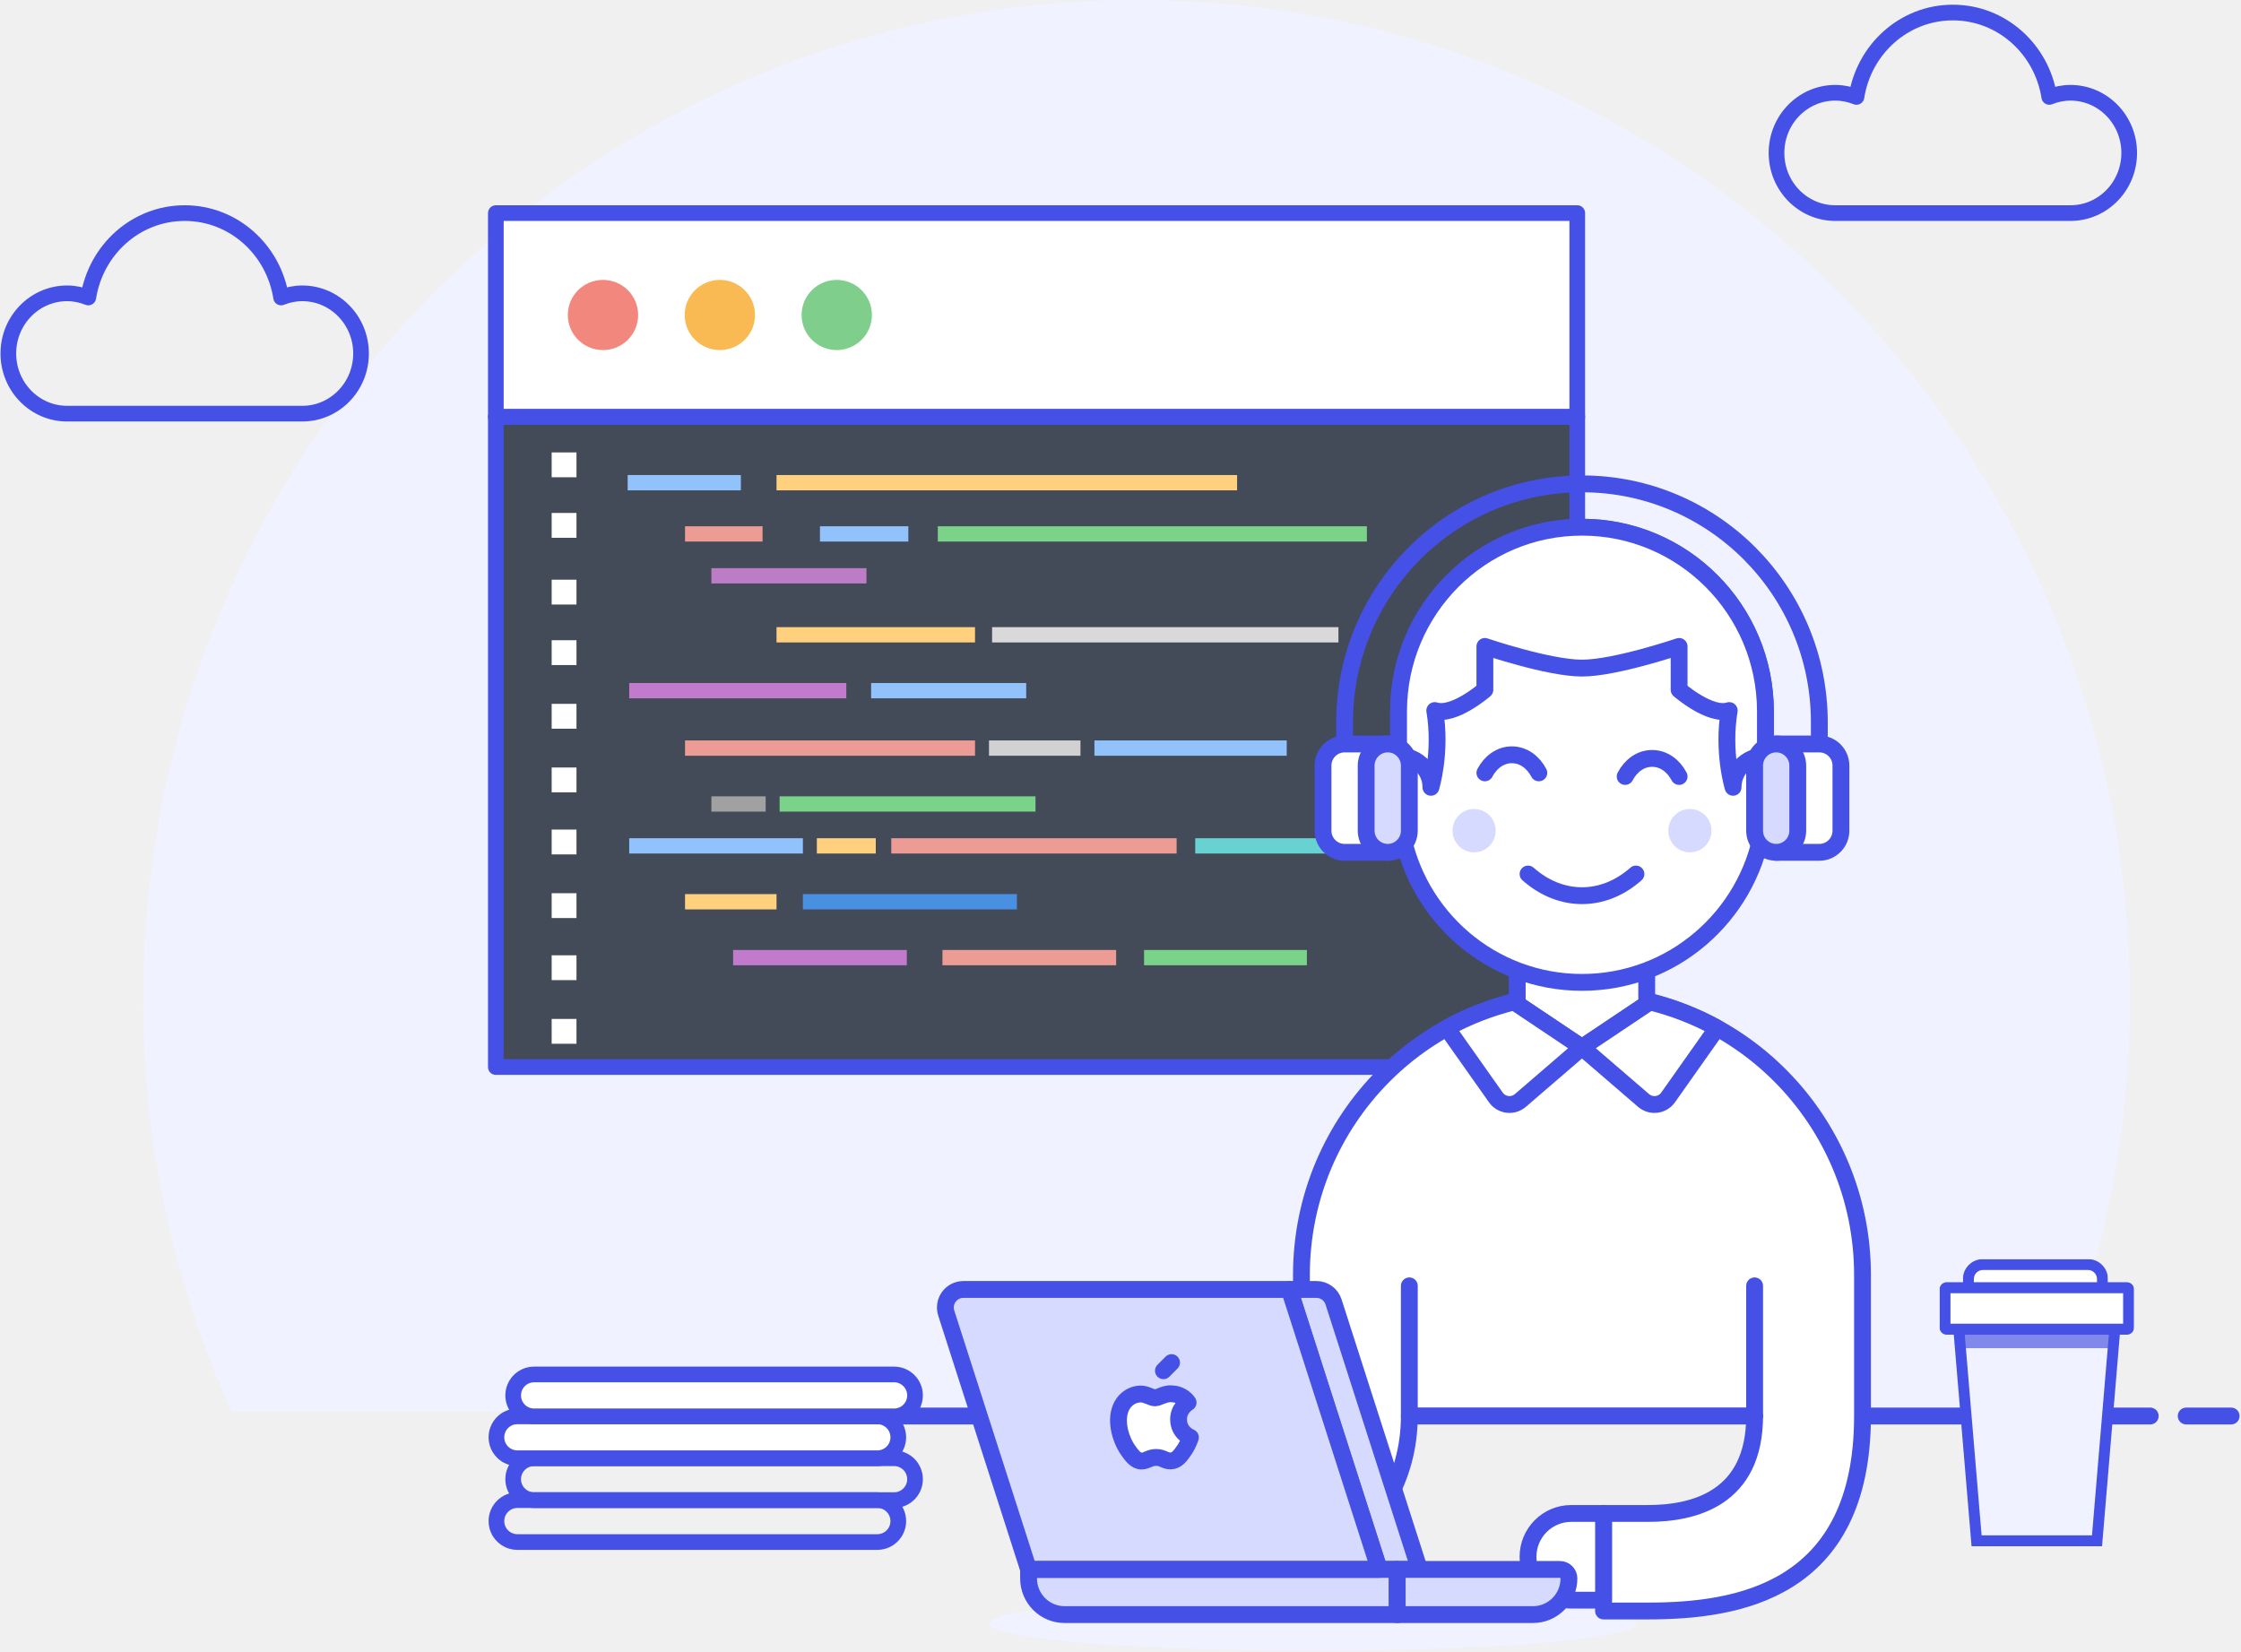
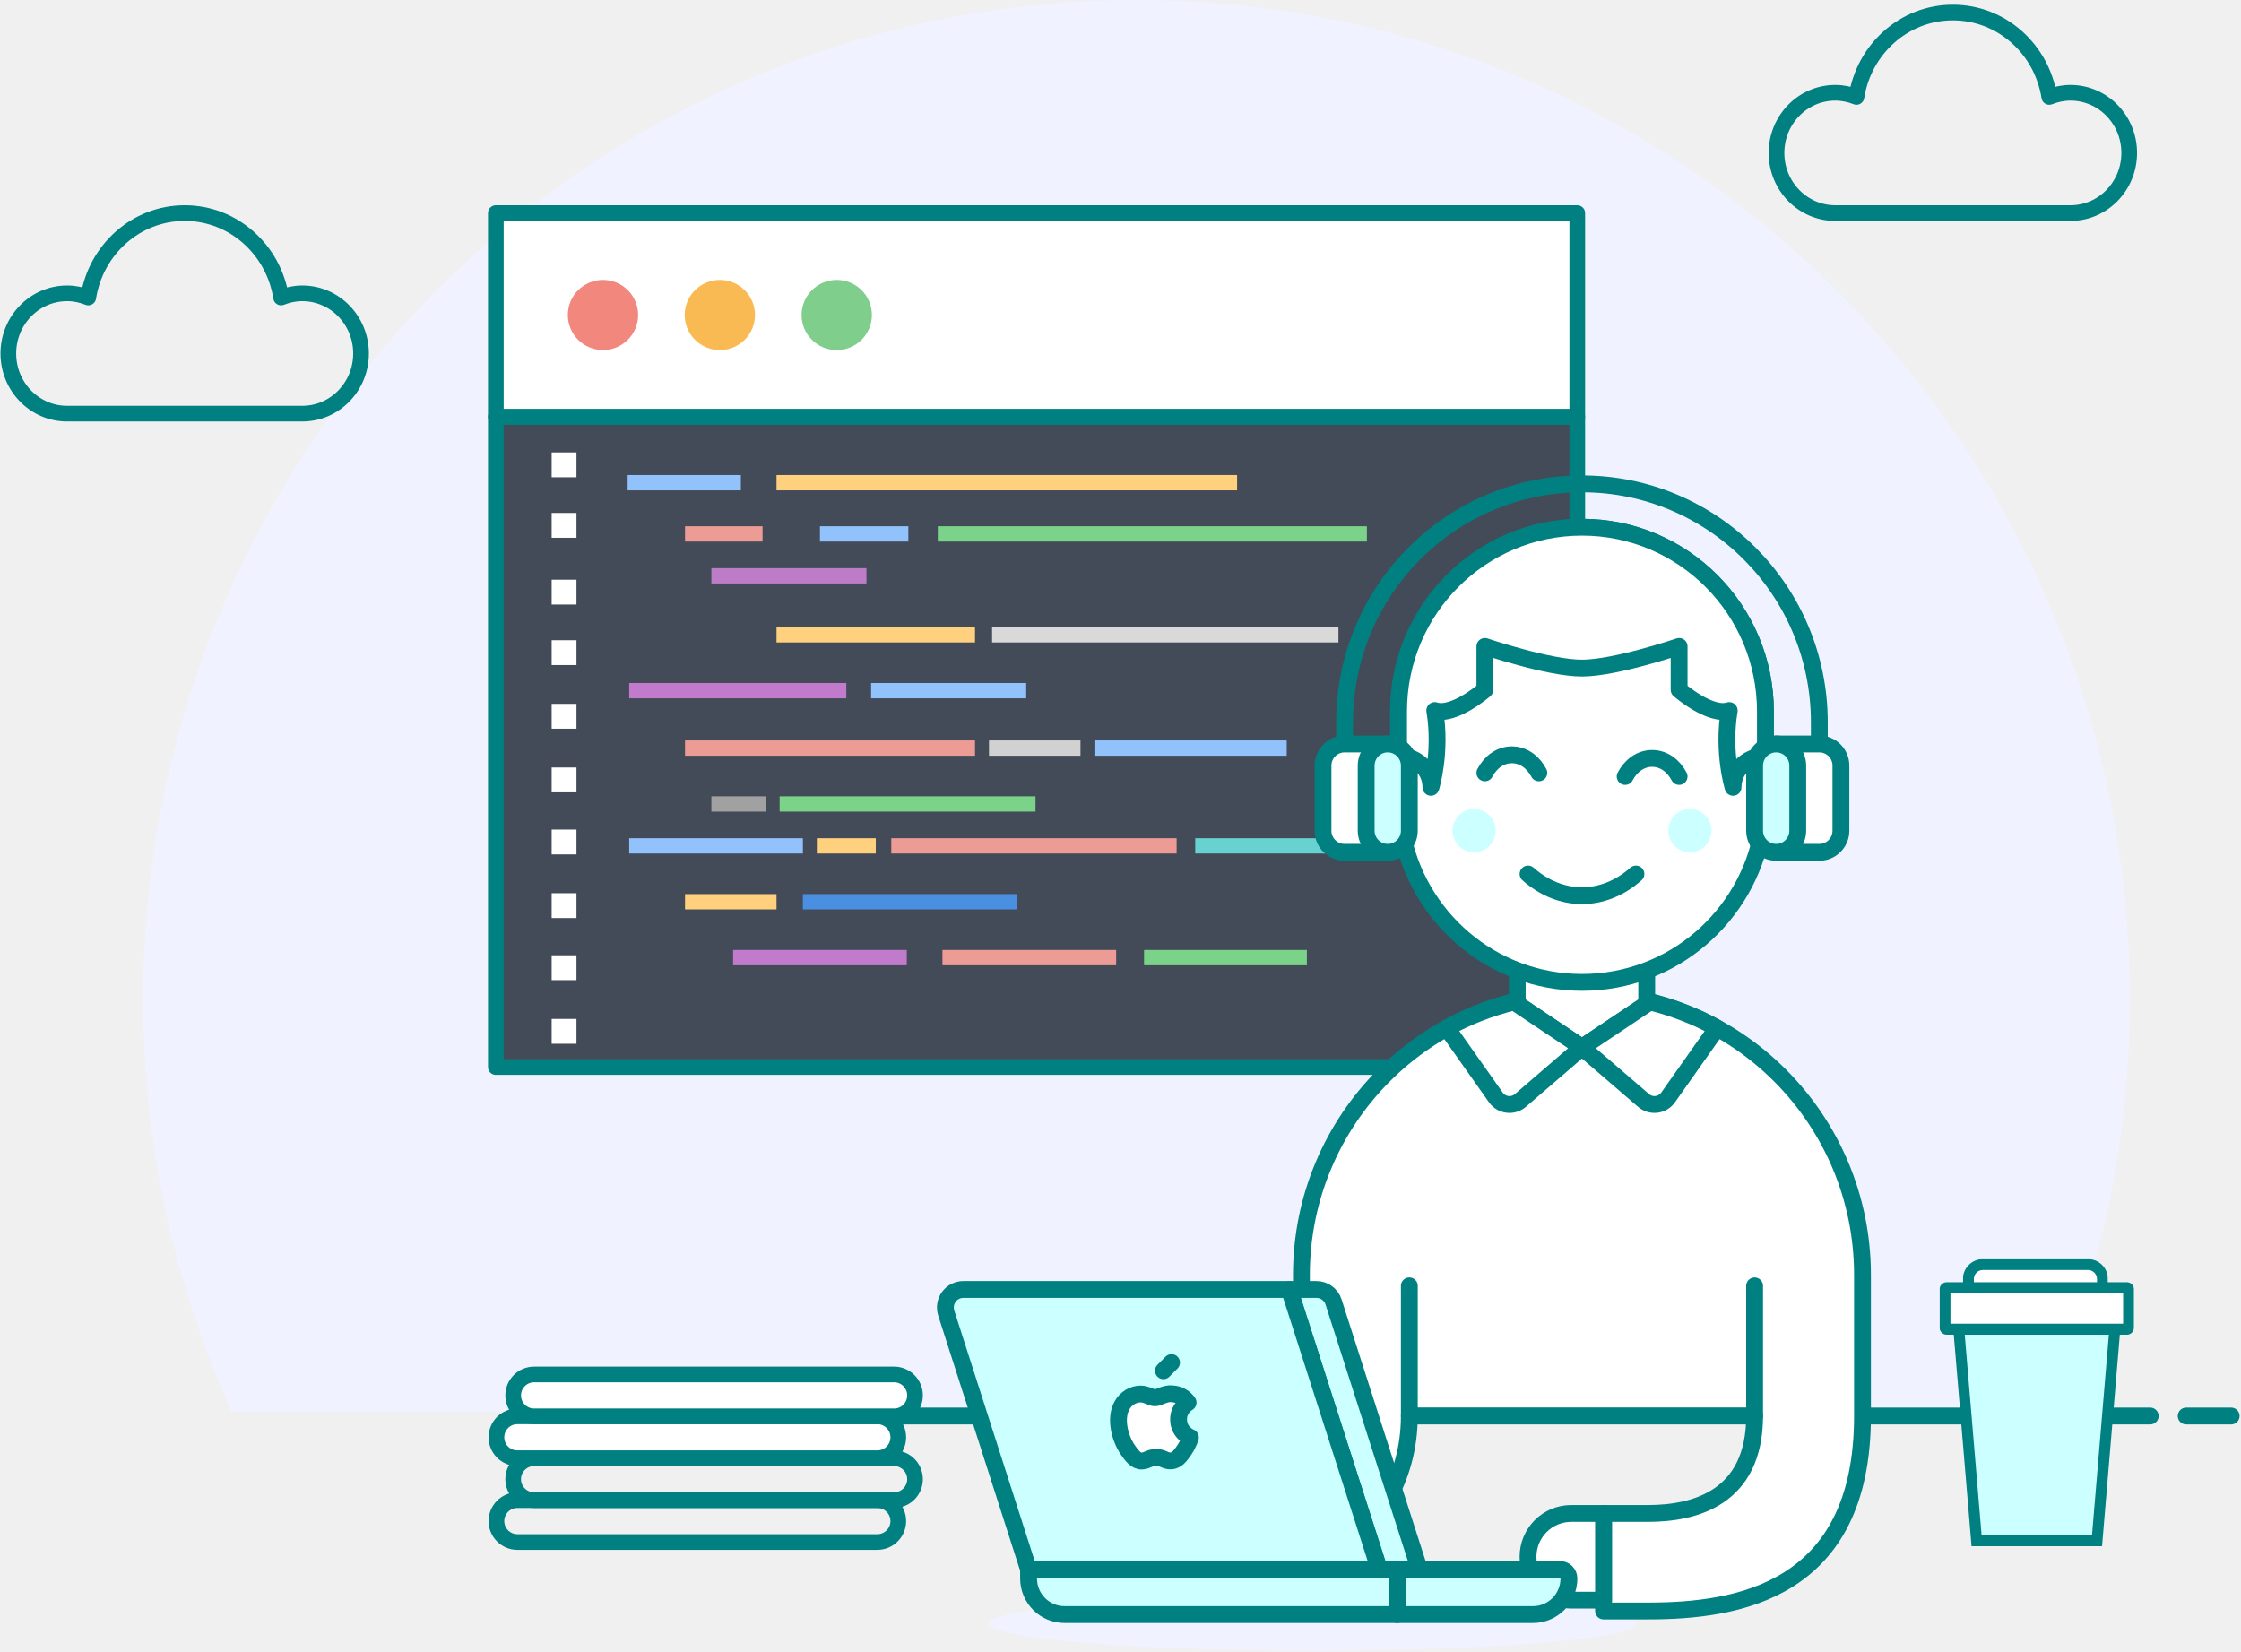
<svg xmlns="http://www.w3.org/2000/svg" xmlns:xlink="http://www.w3.org/1999/xlink" width="806px" height="594px" viewBox="0 0 806 594" version="1.1">
  <defs>
    <polygon id="path-1" points="0.337 0.315 52.499 0.315 52.499 16.721 0.337 16.721" />
    <polygon id="path-3" points="0 103.592 69.968 103.592 69.968 0 47.308 0 0 0" />
  </defs>
  <g id="Page-1" stroke="none" stroke-width="1" fill="none" fill-rule="evenodd">
    <g id="Group" transform="translate(3, 0)">
      <path d="M763.047,359.47 C763.047,160.935 603.083,5.68434189e-14 405.766,5.68434189e-14 C208.449,5.68434189e-14 48.485,160.935 48.485,359.47 C48.485,412.357 59.927,462.531 80.319,507.752 L731.213,507.752 C751.605,462.531 763.047,412.357 763.047,359.47" id="Fill-1" fill="#F0F2FF" />
      <g id="coding-screen" transform="translate(175.3347, 147.6546)">
        <polygon id="Fill-7" fill="#434B58" points="0 236.135 387.315 236.135 387.315 0 0 0" />
        <polygon id="Fill-11" fill="#92C2FC" points="47.408 28.709 88.123 28.709 88.123 23.207 47.408 23.207" />
        <polygon id="Fill-12" fill="#ED9C95" points="68.045 47.131 95.932 47.131 95.932 41.629 68.045 41.629" />
        <polygon id="Fill-13" fill="#7AD389" points="158.957 47.131 313.282 47.131 313.282 41.629 158.957 41.629" />
        <polygon id="Fill-14" fill="#92C2FC" points="116.568 47.131 148.36 47.131 148.36 41.629 116.568 41.629" />
        <polygon id="Fill-15" fill="#BC7DC6" points="77.526 62.2 133.301 62.2 133.301 56.704 77.526 56.704" />
        <polygon id="Fill-16" fill="#FFD07E" points="100.951 83.416 172.343 83.416 172.343 77.914 100.951 77.914" />
        <polygon id="Fill-17" fill="#C27ACD" points="47.966 103.513 126.05 103.513 126.05 98.011 47.966 98.011" />
        <polygon id="Fill-18" fill="#92C2FC" points="134.974 103.513 190.748 103.513 190.748 98.011 134.974 98.011" />
        <polygon id="Fill-19" fill="#ED9C95" points="68.045 124.168 172.343 124.168 172.343 118.666 68.045 118.666" />
        <polygon id="Fill-20" fill="#92C2FC" points="215.289 124.168 284.449 124.168 284.449 118.666 215.289 118.666" />
        <polygon id="Fill-21" fill="#D1D1D1" points="177.362 124.168 210.269 124.168 210.269 118.666 177.362 118.666" />
        <polygon id="Fill-22" fill="#7AD389" points="102.067 144.264 194.095 144.264 194.095 138.762 102.067 138.762" />
        <polygon id="Fill-23" fill="#A1A1A1" points="77.526 144.264 97.047 144.264 97.047 138.762 77.526 138.762" />
        <polygon id="Fill-24" fill="#92C2FC" points="47.966 159.337 110.433 159.337 110.433 153.835 47.966 153.835" />
        <polygon id="Fill-25" fill="#FFD07E" points="115.453 159.337 136.647 159.337 136.647 153.835 115.453 153.835" />
        <polygon id="Fill-26" fill="#ED9C95" points="142.224 159.337 244.849 159.337 244.849 153.835 142.224 153.835" />
        <polygon id="Fill-27" fill="#67D2CF" points="251.542 159.337 344.127 159.337 344.127 153.835 251.542 153.835" />
        <polygon id="Fill-28" fill="#FFD07E" points="68.045 179.433 100.951 179.433 100.951 173.931 68.045 173.931" />
        <polygon id="Fill-29" fill="#4A90E2" points="110.433 179.433 187.402 179.433 187.402 173.931 110.433 173.931" />
        <polygon id="Fill-30" fill="#C27ACD" points="85.335 199.53 147.802 199.53 147.802 194.028 85.335 194.028" />
        <polygon id="Fill-31" fill="#ED9C95" points="160.63 199.53 223.097 199.53 223.097 194.028 160.63 194.028" />
        <polygon id="Fill-32" fill="#7AD389" points="233.137 199.53 291.7 199.53 291.7 194.028 233.137 194.028" />
        <polygon id="Fill-33" fill="#F5A623" points="332.415 83.416 349.705 83.416 349.705 77.914 332.415 77.914" />
        <polygon id="Fill-34" fill="#D9D9D9" points="178.478 83.416 303.049 83.416 303.049 77.914 178.478 77.914" />
        <polygon id="Fill-35" fill="#FFD07E" points="100.951 28.709 266.601 28.709 266.601 23.207 100.951 23.207" />
        <polygon id="Fill-36" fill="#FFFFFF" points="20.079 24.004 29.003 24.004 29.003 15.072 20.079 15.072" />
        <polygon id="Fill-37" fill="#FFFFFF" points="20.079 45.776 29.003 45.776 29.003 36.844 20.079 36.844" />
        <polygon id="Fill-38" fill="#FFFFFF" points="20.079 69.78 29.003 69.78 29.003 60.848 20.079 60.848" />
        <polygon id="Fill-39" fill="#FFFFFF" points="20.079 91.551 29.003 91.551 29.003 82.619 20.079 82.619" />
        <polygon id="Fill-40" fill="#FFFFFF" points="20.079 114.439 29.003 114.439 29.003 105.507 20.079 105.507" />
        <polygon id="Fill-41" fill="#FFFFFF" points="20.079 137.327 29.003 137.327 29.003 128.395 20.079 128.395" />
        <polygon id="Fill-42" fill="#FFFFFF" points="20.079 159.656 29.003 159.656 29.003 150.724 20.079 150.724" />
        <polygon id="Fill-43" fill="#FFFFFF" points="20.079 182.544 29.003 182.544 29.003 173.612 20.079 173.612" />
        <polygon id="Fill-44" fill="#FFFFFF" points="20.079 204.873 29.003 204.873 29.003 195.942 20.079 195.942" />
        <polygon id="Fill-45" fill="#FFFFFF" points="20.079 227.761 29.003 227.761 29.003 218.829 20.079 218.829" />
      </g>
      <g id="browser-window" transform="translate(175.3347, 76.64516)">
        <polygon id="Fill-1" fill="#FFFFFF" points="0 73.296 388.946 73.296 388.946 2.84217094e-14 0 2.84217094e-14" />
        <g id="Group-11" stroke-linecap="round" stroke-linejoin="round" stroke-width="5.638">
-           <polygon id="Stroke-2" stroke="#4550E6" points="0 73.296 388.946 73.296 388.946 2.84217094e-14 0 2.84217094e-14" />
-           <polygon id="Stroke-4" stroke="#4550E6" points="0 307.144 388.946 307.144 388.946 73.296 0 73.296" />
+           <polygon id="Stroke-2" stroke="rgba(0,128,128)" points="0 73.296 388.946 73.296 388.946 2.84217094e-14 0 2.84217094e-14" />
+           <polygon id="Stroke-4" stroke="rgba(0,128,128)" points="0 307.144 388.946 307.144 388.946 73.296 0 73.296" />
          <path d="M48.359,36.648 C48.359,42.065 43.958,46.447 38.534,46.447 C33.105,46.447 28.709,42.067 28.709,36.648 C28.709,31.234 33.107,26.848 38.534,26.848 C43.956,26.848 48.359,31.235 48.359,36.648 Z" id="Stroke-5" stroke="#F2877E" fill="#F2877E" />
          <path d="M90.396,36.648 C90.396,42.065 85.995,46.447 80.571,46.447 C75.142,46.447 70.746,42.067 70.746,36.648 C70.746,31.234 75.144,26.848 80.571,26.848 C85.993,26.848 90.396,31.235 90.396,36.648 Z" id="Stroke-6" stroke="#F9BA53" fill="#F9BA53" />
          <path d="M132.433,36.648 C132.433,42.065 128.032,46.447 122.608,46.447 C117.179,46.447 112.783,42.067 112.783,36.648 C112.783,31.234 117.181,26.848 122.608,26.848 C128.03,26.848 132.433,31.235 132.433,36.648 Z" id="Stroke-7" stroke="#7FCE8C" fill="#7FCE8C" />
        </g>
      </g>
      <g id="dev-desk" transform="translate(236.2227, 173.5787)">
        <g id="customer-service-man">
-           <path d="M29.648,335.724 L534.13,335.724" id="Stroke-3" stroke="#4550E6" stroke-width="6.055" stroke-linecap="round" stroke-linejoin="round" />
-           <path d="M0.543,335.724 L16.712,335.724" id="Stroke-5" stroke="#4550E6" stroke-width="6.055" stroke-linecap="round" stroke-linejoin="round" />
-           <path d="M547.065,335.724 L563.235,335.724" id="Stroke-7" stroke="#4550E6" stroke-width="6.055" stroke-linecap="round" stroke-linejoin="round" />
+           <path d="M29.648,335.724 L534.13,335.724" id="Stroke-3" stroke="rgba(0,128,128)" stroke-width="6.055" stroke-linecap="round" stroke-linejoin="round" />
+           <path d="M0.543,335.724 L16.712,335.724" id="Stroke-5" stroke="rgba(0,128,128)" stroke-width="6.055" stroke-linecap="round" stroke-linejoin="round" />
+           <path d="M547.065,335.724 L563.235,335.724" id="Stroke-7" stroke="rgba(0,128,128)" stroke-width="6.055" stroke-linecap="round" stroke-linejoin="round" />
          <path d="M116.558,410.397 C116.558,415.777 168.681,420.142 232.977,420.142 C297.266,420.142 349.395,415.777 349.395,410.397 C349.395,405.018 297.266,400.652 232.977,400.652 C168.681,400.652 116.558,405.018 116.558,410.397" id="Fill-9" fill="#F0F2FF" />
          <path d="M329.746,183.661 C274.026,183.661 228.849,229.035 228.849,285.012 L228.849,312.312 C228.849,363.695 210.688,370.77 190.535,370.77 L174.521,370.77 L174.521,405.853 L190.535,405.853 C218.727,405.853 267.656,382.263 267.656,335.687 L391.842,335.687 C391.842,365.345 370.079,370.77 353.521,370.77 L345.268,370.77 L337.507,370.77 L337.507,405.853 L345.268,405.853 L353.521,405.853 C385.381,405.853 430.649,399.025 430.649,335.681 L430.649,285.012 C430.649,229.035 385.472,183.661 329.746,183.661" id="Fill-11" fill="#FFFFFF" />
-           <path d="M329.746,183.661 C274.026,183.661 228.849,229.035 228.849,285.012 L228.849,312.312 C228.849,363.695 210.688,370.77 190.535,370.77 L174.521,370.77 L174.521,405.853 L190.535,405.853 C218.727,405.853 267.656,382.263 267.656,335.687 L391.842,335.687 C391.842,365.345 370.079,370.77 353.521,370.77 L337.507,370.77 L337.507,405.853 L353.521,405.853 C385.381,405.853 430.649,399.025 430.649,335.681 L430.649,285.012 C430.649,229.035 385.472,183.661 329.746,183.661 Z" id="Stroke-13" stroke="#4550E6" stroke-width="6.055" stroke-linecap="round" stroke-linejoin="round" />
+           <path d="M329.746,183.661 C274.026,183.661 228.849,229.035 228.849,285.012 L228.849,312.312 C228.849,363.695 210.688,370.77 190.535,370.77 L174.521,370.77 L174.521,405.853 L190.535,405.853 C218.727,405.853 267.656,382.263 267.656,335.687 L391.842,335.687 C391.842,365.345 370.079,370.77 353.521,370.77 L337.507,370.77 L337.507,405.853 L353.521,405.853 C385.381,405.853 430.649,399.025 430.649,335.681 L430.649,285.012 C430.649,229.035 385.472,183.661 329.746,183.661 Z" id="Stroke-13" stroke="rgba(0,128,128)" stroke-width="6.055" stroke-linecap="round" stroke-linejoin="round" />
          <polygon id="Fill-15" fill="#FFFFFF" points="353.034 187.56 329.743 203.152 306.466 187.56 306.466 168.069 353.034 168.069" />
-           <polygon id="Stroke-17" stroke="#4550E6" stroke-width="6.055" stroke-linecap="round" stroke-linejoin="round" points="353.034 187.56 329.743 203.152 306.466 187.56 306.466 168.069 353.034 168.069" />
+           <polygon id="Stroke-17" stroke="rgba(0,128,128)" stroke-width="6.055" stroke-linecap="round" stroke-linejoin="round" points="353.034 187.56 329.743 203.152 306.466 187.56 306.466 168.069 353.034 168.069" />
          <path d="M360.727,221.138 L378.339,196.197 C370.83,192.039 362.713,188.914 354.195,186.783 L329.747,203.148 L351.905,222.23 C354.596,224.543 358.683,224.036 360.727,221.138" id="Fill-23" fill="#FFFFFF" />
-           <path d="M360.727,221.138 L378.339,196.197 C370.83,192.039 362.713,188.914 354.195,186.783 L329.747,203.148 L351.905,222.23 C354.596,224.543 358.683,224.036 360.727,221.138 Z" id="Stroke-25" stroke="#4550E6" stroke-width="6.055" stroke-linecap="round" stroke-linejoin="round" />
+           <path d="M360.727,221.138 L378.339,196.197 C370.83,192.039 362.713,188.914 354.195,186.783 L329.747,203.148 L351.905,222.23 C354.596,224.543 358.683,224.036 360.727,221.138 Z" id="Stroke-25" stroke="rgba(0,128,128)" stroke-width="6.055" stroke-linecap="round" stroke-linejoin="round" />
          <path d="M298.772,221.138 L281.16,196.197 C288.669,192.039 296.786,188.914 305.304,186.783 L329.752,203.148 L307.594,222.23 C304.903,224.543 300.816,224.036 298.772,221.138" id="Fill-27" fill="#FFFFFF" />
-           <path d="M298.772,221.138 L281.16,196.197 C288.669,192.039 296.786,188.914 305.304,186.783 L329.752,203.148 L307.594,222.23 C304.903,224.543 300.816,224.036 298.772,221.138 Z" id="Stroke-29" stroke="#4550E6" stroke-width="6.055" stroke-linecap="round" stroke-linejoin="round" />
-           <path d="M267.658,288.911 L267.658,335.689" id="Stroke-31" stroke="#4550E6" stroke-width="6.055" stroke-linecap="round" stroke-linejoin="round" />
-           <path d="M391.84,288.911 L391.84,335.689" id="Stroke-33" stroke="#4550E6" stroke-width="6.055" stroke-linecap="round" stroke-linejoin="round" />
+           <path d="M298.772,221.138 L281.16,196.197 C288.669,192.039 296.786,188.914 305.304,186.783 L329.752,203.148 L307.594,222.23 C304.903,224.543 300.816,224.036 298.772,221.138 Z" id="Stroke-29" stroke="rgba(0,128,128)" stroke-width="6.055" stroke-linecap="round" stroke-linejoin="round" />
+           <path d="M267.658,288.911 L267.658,335.689" id="Stroke-31" stroke="rgba(0,128,128)" stroke-width="6.055" stroke-linecap="round" stroke-linejoin="round" />
+           <path d="M391.84,288.911 L391.84,335.689" id="Stroke-33" stroke="rgba(0,128,128)" stroke-width="6.055" stroke-linecap="round" stroke-linejoin="round" />
          <path d="M337.508,401.959 L325.867,401.959 C317.297,401.959 310.344,394.975 310.344,386.367 C310.344,377.752 317.297,370.774 325.867,370.774 L337.508,370.774 L337.508,401.959 Z" id="Fill-35" fill="#FFFFFF" />
-           <path d="M337.508,401.959 L325.867,401.959 C317.297,401.959 310.344,394.975 310.344,386.367 C310.344,377.752 317.297,370.774 325.867,370.774 L337.508,370.774 L337.508,401.959 Z" id="Stroke-37" stroke="#4550E6" stroke-width="6.055" stroke-linecap="round" stroke-linejoin="round" />
+           <path d="M337.508,401.959 L325.867,401.959 C317.297,401.959 310.344,394.975 310.344,386.367 C310.344,377.752 317.297,370.774 325.867,370.774 L337.508,370.774 L337.508,401.959 Z" id="Stroke-37" stroke="rgba(0,128,128)" stroke-width="6.055" stroke-linecap="round" stroke-linejoin="round" />
          <path d="M174.521,401.959 L162.879,401.959 C154.309,401.959 147.363,394.975 147.363,386.367 C147.363,377.752 154.309,370.774 162.879,370.774 L174.521,370.774 L174.521,401.959 Z" id="Fill-39" fill="#FFFFFF" />
-           <path d="M174.521,401.959 L162.879,401.959 C154.309,401.959 147.363,394.975 147.363,386.367 C147.363,377.752 154.309,370.774 162.879,370.774 L174.521,370.774 L174.521,401.959 Z" id="Stroke-41" stroke="#4550E6" stroke-width="6.055" stroke-linecap="round" stroke-linejoin="round" />
+           <path d="M174.521,401.959 L162.879,401.959 C154.309,401.959 147.363,394.975 147.363,386.367 C147.363,377.752 154.309,370.774 162.879,370.774 L174.521,370.774 L174.521,401.959 Z" id="Stroke-41" stroke="rgba(0,128,128)" stroke-width="6.055" stroke-linecap="round" stroke-linejoin="round" />
          <path d="M395.731,97.901 L395.731,82.309 C395.731,45.712 366.193,16.041 329.76,16.041 C293.327,16.041 263.789,45.712 263.789,82.309 L263.789,97.901 C257.36,97.901 252.147,103.138 252.147,109.596 L252.147,113.494 C252.147,119.952 257.36,125.188 263.789,125.188 C264.158,125.188 264.501,125.11 264.863,125.084 C270.322,156.146 297.266,179.762 329.76,179.762 C362.254,179.762 389.192,156.146 394.657,125.084 C395.019,125.11 395.362,125.188 395.731,125.188 C402.16,125.188 407.373,119.952 407.373,113.494 L407.373,109.596 C407.373,103.138 402.16,97.901 395.731,97.901" id="Fill-43" fill="#FFFFFF" />
-           <path d="M395.731,97.901 L395.731,82.309 C395.731,45.712 366.193,16.041 329.76,16.041 C293.327,16.041 263.789,45.712 263.789,82.309 L263.789,97.901 C257.36,97.901 252.147,103.138 252.147,109.596 L252.147,113.494 C252.147,119.952 257.36,125.188 263.789,125.188 C264.158,125.188 264.501,125.11 264.863,125.084 C270.322,156.146 297.266,179.762 329.76,179.762 C362.254,179.762 389.192,156.146 394.657,125.084 C395.019,125.11 395.362,125.188 395.731,125.188 C402.16,125.188 407.373,119.952 407.373,113.494 L407.373,109.596 C407.373,103.138 402.16,97.901 395.731,97.901 Z" id="Stroke-45" stroke="#4550E6" stroke-width="6.055" stroke-linecap="round" stroke-linejoin="round" />
-           <path d="M298.715,125.19 C298.715,129.497 295.242,132.986 290.954,132.986 C286.672,132.986 283.193,129.497 283.193,125.19 C283.193,120.882 286.672,117.393 290.954,117.393 C295.242,117.393 298.715,120.882 298.715,125.19" id="Fill-47" fill="#D6DAFF" />
-           <path d="M376.328,125.19 C376.328,129.497 372.855,132.986 368.566,132.986 C364.285,132.986 360.805,129.497 360.805,125.19 C360.805,120.882 364.285,117.393 368.566,117.393 C372.855,117.393 376.328,120.882 376.328,125.19" id="Fill-49" fill="#D6DAFF" />
-           <path d="M310.356,140.781 C322.101,151.176 337.417,151.176 349.162,140.781" id="Stroke-51" stroke="#4550E6" stroke-width="6.055" stroke-linecap="round" stroke-linejoin="round" />
-           <path d="M364.687,105.699 C362.689,101.885 359.177,99.202 354.986,99.202 C350.794,99.202 347.282,101.885 345.284,105.699" id="Stroke-53" stroke="#4550E6" stroke-width="6.055" stroke-linecap="round" stroke-linejoin="round" />
-           <path d="M314.234,104.398 C312.235,100.585 308.73,97.901 304.532,97.901 C300.341,97.901 296.836,100.585 294.831,104.398" id="Stroke-55" stroke="#4550E6" stroke-width="6.055" stroke-linecap="round" stroke-linejoin="round" />
+           <path d="M395.731,97.901 L395.731,82.309 C395.731,45.712 366.193,16.041 329.76,16.041 C293.327,16.041 263.789,45.712 263.789,82.309 L263.789,97.901 C257.36,97.901 252.147,103.138 252.147,109.596 L252.147,113.494 C252.147,119.952 257.36,125.188 263.789,125.188 C264.158,125.188 264.501,125.11 264.863,125.084 C270.322,156.146 297.266,179.762 329.76,179.762 C362.254,179.762 389.192,156.146 394.657,125.084 C395.019,125.11 395.362,125.188 395.731,125.188 C402.16,125.188 407.373,119.952 407.373,113.494 L407.373,109.596 C407.373,103.138 402.16,97.901 395.731,97.901 Z" id="Stroke-45" stroke="rgba(0,128,128)" stroke-width="6.055" stroke-linecap="round" stroke-linejoin="round" />
+           <path d="M298.715,125.19 C298.715,129.497 295.242,132.986 290.954,132.986 C286.672,132.986 283.193,129.497 283.193,125.19 C283.193,120.882 286.672,117.393 290.954,117.393 C295.242,117.393 298.715,120.882 298.715,125.19" id="Fill-47" fill="#ccffff" />
+           <path d="M376.328,125.19 C376.328,129.497 372.855,132.986 368.566,132.986 C364.285,132.986 360.805,129.497 360.805,125.19 C360.805,120.882 364.285,117.393 368.566,117.393 C372.855,117.393 376.328,120.882 376.328,125.19" id="Fill-49" fill="#ccffff" />
+           <path d="M310.356,140.781 C322.101,151.176 337.417,151.176 349.162,140.781" id="Stroke-51" stroke="rgba(0,128,128)" stroke-width="6.055" stroke-linecap="round" stroke-linejoin="round" />
+           <path d="M364.687,105.699 C362.689,101.885 359.177,99.202 354.986,99.202 C350.794,99.202 347.282,101.885 345.284,105.699" id="Stroke-53" stroke="rgba(0,128,128)" stroke-width="6.055" stroke-linecap="round" stroke-linejoin="round" />
+           <path d="M314.234,104.398 C312.235,100.585 308.73,97.901 304.532,97.901 C300.341,97.901 296.836,100.585 294.831,104.398" id="Stroke-55" stroke="rgba(0,128,128)" stroke-width="6.055" stroke-linecap="round" stroke-linejoin="round" />
          <path d="M275.427,109.598 C275.427,109.598 279.315,97.026 276.805,81.986 C283.628,84.273 294.831,74.515 294.831,74.515 L294.831,58.922 C294.831,58.922 317.765,66.719 329.756,66.719 C341.754,66.719 364.688,58.922 364.688,58.922 L364.688,74.515 C364.688,74.515 375.897,84.273 382.714,81.986 C380.204,97.026 384.092,109.598 384.092,109.598 C384.092,101.996 391.264,96.617 399.2,98.781 C399.252,98.709 399.291,98.618 399.349,98.534 C398.198,98.157 397.001,97.903 395.733,97.903 L395.733,82.311 C395.733,45.714 366.189,16.043 329.756,16.043 C293.33,16.043 263.786,45.714 263.786,82.311 L263.786,97.903 C262.518,97.903 261.315,98.157 260.177,98.534 C260.228,98.618 260.267,98.709 260.325,98.781 C268.255,96.617 275.427,101.996 275.427,109.598" id="Fill-57" fill="#FFFFFF" />
-           <path d="M275.427,109.598 C275.427,109.598 279.315,97.026 276.805,81.986 C283.628,84.273 294.831,74.515 294.831,74.515 L294.831,58.922 C294.831,58.922 317.765,66.719 329.756,66.719 C341.754,66.719 364.688,58.922 364.688,58.922 L364.688,74.515 C364.688,74.515 375.897,84.273 382.714,81.986 C380.204,97.026 384.092,109.598 384.092,109.598 C384.092,101.996 391.264,96.617 399.2,98.781 C399.252,98.709 399.291,98.618 399.349,98.534 C398.198,98.157 397.001,97.903 395.733,97.903 L395.733,82.311 C395.733,45.714 366.189,16.043 329.756,16.043 C293.33,16.043 263.786,45.714 263.786,82.311 L263.786,97.903 C262.518,97.903 261.315,98.157 260.177,98.534 C260.228,98.618 260.267,98.709 260.325,98.781 C268.255,96.617 275.427,101.996 275.427,109.598 Z" id="Stroke-59" stroke="#4550E6" stroke-width="6.055" stroke-linecap="round" stroke-linejoin="round" />
-           <path d="M244.377,105.699 L244.377,86.208 C244.377,38.846 282.595,0.45 329.745,0.45 C376.901,0.45 415.119,38.846 415.119,86.208 L415.119,101.801" id="Stroke-63" stroke="#4550E6" stroke-width="6.055" stroke-linecap="round" stroke-linejoin="round" />
+           <path d="M275.427,109.598 C275.427,109.598 279.315,97.026 276.805,81.986 C283.628,84.273 294.831,74.515 294.831,74.515 L294.831,58.922 C294.831,58.922 317.765,66.719 329.756,66.719 C341.754,66.719 364.688,58.922 364.688,58.922 L364.688,74.515 C364.688,74.515 375.897,84.273 382.714,81.986 C380.204,97.026 384.092,109.598 384.092,109.598 C384.092,101.996 391.264,96.617 399.2,98.781 C399.252,98.709 399.291,98.618 399.349,98.534 C398.198,98.157 397.001,97.903 395.733,97.903 L395.733,82.311 C395.733,45.714 366.189,16.043 329.756,16.043 C293.33,16.043 263.786,45.714 263.786,82.311 L263.786,97.903 C262.518,97.903 261.315,98.157 260.177,98.534 C260.228,98.618 260.267,98.709 260.325,98.781 C268.255,96.617 275.427,101.996 275.427,109.598 Z" id="Stroke-59" stroke="rgba(0,128,128)" stroke-width="6.055" stroke-linecap="round" stroke-linejoin="round" />
+           <path d="M244.377,105.699 L244.377,86.208 C244.377,38.846 282.595,0.45 329.745,0.45 C376.901,0.45 415.119,38.846 415.119,86.208 L415.119,101.801" id="Stroke-63" stroke="rgba(0,128,128)" stroke-width="6.055" stroke-linecap="round" stroke-linejoin="round" />
          <path d="M259.896,132.987 L244.38,132.987 C240.085,132.987 236.612,129.498 236.612,125.191 L236.612,101.802 C236.612,97.495 240.085,94.006 244.38,94.006 L259.896,94.006 L259.896,132.987 Z" id="Fill-65" fill="#FFFFFF" />
-           <path d="M259.896,132.987 L244.38,132.987 C240.085,132.987 236.612,129.498 236.612,125.191 L236.612,101.802 C236.612,97.495 240.085,94.006 244.38,94.006 L259.896,94.006 L259.896,132.987 Z" id="Stroke-67" stroke="#4550E6" stroke-width="6.055" stroke-linecap="round" stroke-linejoin="round" />
-           <path d="M252.133,125.19 C252.133,129.497 255.613,132.986 259.895,132.986 C264.183,132.986 267.656,129.497 267.656,125.19 L267.656,101.801 C267.656,97.493 264.183,94.005 259.895,94.005 C255.613,94.005 252.133,97.493 252.133,101.801 L252.133,125.19 Z" id="Fill-69" fill="#D6DAFF" />
-           <path d="M252.133,125.19 C252.133,129.497 255.613,132.986 259.895,132.986 C264.183,132.986 267.656,129.497 267.656,125.19 L267.656,101.801 C267.656,97.493 264.183,94.005 259.895,94.005 C255.613,94.005 252.133,97.493 252.133,101.801 L252.133,125.19 Z" id="Stroke-71" stroke="#4550E6" stroke-width="6.055" stroke-linecap="round" stroke-linejoin="round" />
+           <path d="M259.896,132.987 L244.38,132.987 C240.085,132.987 236.612,129.498 236.612,125.191 L236.612,101.802 C236.612,97.495 240.085,94.006 244.38,94.006 L259.896,94.006 L259.896,132.987 Z" id="Stroke-67" stroke="rgba(0,128,128)" stroke-width="6.055" stroke-linecap="round" stroke-linejoin="round" />
+           <path d="M252.133,125.19 C252.133,129.497 255.613,132.986 259.895,132.986 C264.183,132.986 267.656,129.497 267.656,125.19 L267.656,101.801 C267.656,97.493 264.183,94.005 259.895,94.005 C255.613,94.005 252.133,97.493 252.133,101.801 L252.133,125.19 Z" id="Fill-69" fill="#ccffff" />
+           <path d="M252.133,125.19 C252.133,129.497 255.613,132.986 259.895,132.986 C264.183,132.986 267.656,129.497 267.656,125.19 L267.656,101.801 C267.656,97.493 264.183,94.005 259.895,94.005 C255.613,94.005 252.133,97.493 252.133,101.801 L252.133,125.19 Z" id="Stroke-71" stroke="rgba(0,128,128)" stroke-width="6.055" stroke-linecap="round" stroke-linejoin="round" />
          <path d="M399.602,132.987 L415.119,132.987 C419.413,132.987 422.886,129.498 422.886,125.191 L422.886,101.802 C422.886,97.495 419.413,94.006 415.119,94.006 L399.602,94.006 L399.602,132.987 Z" id="Fill-73" fill="#FFFFFF" />
-           <path d="M399.602,132.987 L415.119,132.987 C419.413,132.987 422.886,129.498 422.886,125.191 L422.886,101.802 C422.886,97.495 419.413,94.006 415.119,94.006 L399.602,94.006 L399.602,132.987 Z" id="Stroke-75" stroke="#4550E6" stroke-width="6.055" stroke-linecap="round" stroke-linejoin="round" />
-           <path d="M407.359,125.19 C407.359,129.497 403.885,132.986 399.604,132.986 C395.316,132.986 391.842,129.497 391.842,125.19 L391.842,101.801 C391.842,97.493 395.316,94.005 399.604,94.005 C403.885,94.005 407.359,97.493 407.359,101.801 L407.359,125.19 Z" id="Fill-77" fill="#D6DAFF" />
-           <path d="M407.359,125.19 C407.359,129.497 403.885,132.986 399.604,132.986 C395.316,132.986 391.842,129.497 391.842,125.19 L391.842,101.801 C391.842,97.493 395.316,94.005 399.604,94.005 C403.885,94.005 407.359,97.493 407.359,101.801 L407.359,125.19 Z" id="Stroke-79" stroke="#4550E6" stroke-width="6.055" stroke-linecap="round" stroke-linejoin="round" />
-           <path d="M256.833,390.907 L271.295,390.907 L240.405,294.708 C239.544,292.025 237.054,290.205 234.254,290.205 L224.494,290.205 L256.833,390.907 Z" id="Fill-85" fill="#D6DAFF" />
-           <path d="M256.833,390.907 L271.295,390.907 L240.405,294.708 C239.544,292.025 237.054,290.205 234.254,290.205 L224.494,290.205 L256.833,390.907 Z" id="Stroke-87" stroke="#4550E6" stroke-width="6.055" stroke-linejoin="round" />
-           <path d="M130.712,390.907 L256.833,390.907 L224.494,290.205 L107.26,290.205 C105.191,290.205 103.25,291.2 102.028,292.876 C100.812,294.558 100.469,296.715 101.103,298.697 L130.712,390.907 Z" id="Fill-89" fill="#D6DAFF" />
-           <path d="M130.712,390.907 L263.3,390.907 L263.3,407.149 L143.648,407.149 C136.507,407.149 130.712,401.328 130.712,394.155 L130.712,390.907 Z" id="Fill-91" fill="#D6DAFF" />
-           <path d="M130.712,390.907 L263.3,390.907 L263.3,407.149 L143.648,407.149 C136.507,407.149 130.712,401.328 130.712,394.155 L130.712,390.907 Z" id="Stroke-93" stroke="#4550E6" stroke-width="6.055" stroke-linejoin="round" />
-           <path d="M263.3,390.907 L321.827,390.907 C323.612,390.907 325.061,392.362 325.061,394.155 C325.061,401.328 319.272,407.149 312.125,407.149 L263.3,407.149 L263.3,390.907 Z" id="Fill-95" fill="#D6DAFF" />
-           <path d="M263.3,390.907 L321.827,390.907 C323.612,390.907 325.061,392.362 325.061,394.155 C325.061,401.328 319.272,407.149 312.125,407.149 L263.3,407.149 L263.3,390.907 Z" id="Stroke-97" stroke="#4550E6" stroke-width="6.055" stroke-linejoin="round" />
+           <path d="M399.602,132.987 L415.119,132.987 C419.413,132.987 422.886,129.498 422.886,125.191 L422.886,101.802 C422.886,97.495 419.413,94.006 415.119,94.006 L399.602,94.006 L399.602,132.987 Z" id="Stroke-75" stroke="rgba(0,128,128)" stroke-width="6.055" stroke-linecap="round" stroke-linejoin="round" />
+           <path d="M407.359,125.19 C407.359,129.497 403.885,132.986 399.604,132.986 C395.316,132.986 391.842,129.497 391.842,125.19 L391.842,101.801 C391.842,97.493 395.316,94.005 399.604,94.005 C403.885,94.005 407.359,97.493 407.359,101.801 L407.359,125.19 Z" id="Fill-77" fill="#ccffff" />
+           <path d="M407.359,125.19 C407.359,129.497 403.885,132.986 399.604,132.986 C395.316,132.986 391.842,129.497 391.842,125.19 L391.842,101.801 C391.842,97.493 395.316,94.005 399.604,94.005 C403.885,94.005 407.359,97.493 407.359,101.801 L407.359,125.19 Z" id="Stroke-79" stroke="rgba(0,128,128)" stroke-width="6.055" stroke-linecap="round" stroke-linejoin="round" />
+           <path d="M256.833,390.907 L271.295,390.907 L240.405,294.708 C239.544,292.025 237.054,290.205 234.254,290.205 L224.494,290.205 L256.833,390.907 Z" id="Fill-85" fill="#ccffff" />
+           <path d="M256.833,390.907 L271.295,390.907 L240.405,294.708 C239.544,292.025 237.054,290.205 234.254,290.205 L224.494,290.205 L256.833,390.907 Z" id="Stroke-87" stroke="rgba(0,128,128)" stroke-width="6.055" stroke-linejoin="round" />
+           <path d="M130.712,390.907 L256.833,390.907 L224.494,290.205 L107.26,290.205 C105.191,290.205 103.25,291.2 102.028,292.876 C100.812,294.558 100.469,296.715 101.103,298.697 L130.712,390.907 Z" id="Fill-89" fill="#ccffff" />
+           <path d="M130.712,390.907 L263.3,390.907 L263.3,407.149 L143.648,407.149 C136.507,407.149 130.712,401.328 130.712,394.155 L130.712,390.907 Z" id="Fill-91" fill="#ccffff" />
+           <path d="M130.712,390.907 L263.3,390.907 L263.3,407.149 L143.648,407.149 C136.507,407.149 130.712,401.328 130.712,394.155 L130.712,390.907 Z" id="Stroke-93" stroke="rgba(0,128,128)" stroke-width="6.055" stroke-linejoin="round" />
+           <path d="M263.3,390.907 L321.827,390.907 C323.612,390.907 325.061,392.362 325.061,394.155 C325.061,401.328 319.272,407.149 312.125,407.149 L263.3,407.149 L263.3,390.907 Z" id="Fill-95" fill="#ccffff" />
+           <path d="M263.3,390.907 L321.827,390.907 C323.612,390.907 325.061,392.362 325.061,394.155 C325.061,401.328 319.272,407.149 312.125,407.149 L263.3,407.149 L263.3,390.907 Z" id="Stroke-97" stroke="rgba(0,128,128)" stroke-width="6.055" stroke-linejoin="round" />
          <path d="M184.665,336.971 C184.619,332.93 187.944,330.994 188.092,330.89 C186.223,328.155 183.319,327.778 182.284,327.733 C179.807,327.479 177.46,329.194 176.198,329.194 C174.95,329.194 173.01,327.765 170.959,327.804 C168.262,327.85 165.772,329.383 164.382,331.806 C161.581,336.692 163.67,343.923 166.4,347.886 C167.732,349.828 169.323,352.005 171.412,351.927 C173.43,351.842 174.187,350.621 176.619,350.621 C179.051,350.621 179.73,351.927 181.858,351.881 C184.024,351.849 185.395,349.913 186.721,347.964 C188.261,345.716 188.882,343.539 188.92,343.422 C188.875,343.403 184.703,341.798 184.665,336.971" id="Fill-99" fill="#FFFFFF" />
-           <path d="M184.665,336.971 C184.619,332.93 187.944,330.994 188.092,330.89 C186.223,328.155 183.319,327.778 182.284,327.733 C179.807,327.479 177.46,329.194 176.198,329.194 C174.95,329.194 173.01,327.765 170.959,327.804 C168.262,327.85 165.772,329.383 164.382,331.806 C161.581,336.692 163.67,343.923 166.4,347.886 C167.732,349.828 169.323,352.005 171.412,351.927 C173.43,351.842 174.187,350.621 176.619,350.621 C179.051,350.621 179.73,351.927 181.858,351.881 C184.024,351.849 185.395,349.913 186.721,347.964 C188.261,345.716 188.882,343.539 188.92,343.422 C188.875,343.403 184.703,341.798 184.665,336.971 Z" id="Stroke-101" stroke="#4550E6" stroke-width="6.055" stroke-linejoin="round" />
-           <path d="M179.22,319.441 L182.137,316.511" id="Stroke-103" stroke="#4550E6" stroke-width="6.055" stroke-linecap="round" stroke-linejoin="round" />
-           <path d="M130.712,390.907 L256.833,390.907 L224.494,290.205 L107.26,290.205 C105.191,290.205 103.25,291.2 102.028,292.876 C100.812,294.558 100.469,296.715 101.103,298.697 L130.712,390.907 Z" id="Stroke-105" stroke="#4550E6" stroke-width="6.055" stroke-linejoin="round" />
+           <path d="M184.665,336.971 C184.619,332.93 187.944,330.994 188.092,330.89 C186.223,328.155 183.319,327.778 182.284,327.733 C179.807,327.479 177.46,329.194 176.198,329.194 C174.95,329.194 173.01,327.765 170.959,327.804 C168.262,327.85 165.772,329.383 164.382,331.806 C161.581,336.692 163.67,343.923 166.4,347.886 C167.732,349.828 169.323,352.005 171.412,351.927 C173.43,351.842 174.187,350.621 176.619,350.621 C179.051,350.621 179.73,351.927 181.858,351.881 C184.024,351.849 185.395,349.913 186.721,347.964 C188.261,345.716 188.882,343.539 188.92,343.422 C188.875,343.403 184.703,341.798 184.665,336.971 Z" id="Stroke-101" stroke="rgba(0,128,128)" stroke-width="6.055" stroke-linejoin="round" />
+           <path d="M179.22,319.441 L182.137,316.511" id="Stroke-103" stroke="rgba(0,128,128)" stroke-width="6.055" stroke-linecap="round" stroke-linejoin="round" />
+           <path d="M130.712,390.907 L256.833,390.907 L224.494,290.205 L107.26,290.205 C105.191,290.205 103.25,291.2 102.028,292.876 C100.812,294.558 100.469,296.715 101.103,298.697 L130.712,390.907 Z" id="Stroke-105" stroke="rgba(0,128,128)" stroke-width="6.055" stroke-linejoin="round" />
        </g>
        <g id="Group-16" transform="translate(458.351, 278.9658)">
          <path d="M58.127,15.107 L10.226,15.107 L10.226,7.561 C10.226,4.579 12.56,2.158 15.442,2.158 L52.913,2.158 C55.793,2.158 58.127,4.579 58.127,7.561 L58.127,15.107 Z" id="Fill-1" fill="#FFFFFF" />
          <g id="Group-5" transform="translate(8.073183, 0)">
            <mask id="mask-2" fill="white">
              <use xlink:href="#path-1" />
            </mask>
            <g id="Clip-4" />
-             <path d="M4.276,12.808 L48.56,12.808 L48.56,7.484 C48.56,5.688 47.088,4.226 45.28,4.226 L7.557,4.226 C5.747,4.226 4.276,5.688 4.276,7.484 L4.276,12.808 Z M52.499,16.721 L0.337,16.721 L0.337,7.484 C0.337,3.532 3.577,0.314 7.557,0.314 L45.28,0.314 C49.261,0.314 52.499,3.532 52.499,7.484 L52.499,16.721 Z" id="Fill-3" fill="#4550E6" mask="url(#mask-2)" />
+             <path d="M4.276,12.808 L48.56,12.808 L48.56,7.484 C48.56,5.688 47.088,4.226 45.28,4.226 L7.557,4.226 C5.747,4.226 4.276,5.688 4.276,7.484 L4.276,12.808 Z M52.499,16.721 L0.337,16.721 L0.337,7.484 C0.337,3.532 3.577,0.314 7.557,0.314 L45.28,0.314 C49.261,0.314 52.499,3.532 52.499,7.484 L52.499,16.721 Z" id="Fill-3" fill="rgba(0,128,128)" mask="url(#mask-2)" />
          </g>
-           <polygon id="Fill-6" fill="#F0F2FF" points="56.631 101.973 13.336 101.973 6.459 19.963 63.509 19.963" />
-           <polygon id="Fill-8" fill-opacity="0.91" fill="#757DE9" points="7.559 32.372 62.407 32.372 63.509 19.423 6.459 19.423" />
-           <path d="M15.133,99.674 L54.835,99.674 L61.388,21.723 L8.58,21.723 L15.133,99.674 Z M58.452,103.592 L11.515,103.592 L4.306,17.805 L65.662,17.805 L58.452,103.592 Z" id="Fill-10" fill="#4550E6" />
+           <polygon id="Fill-6" fill="#ccffff" points="56.631 101.973 13.336 101.973 6.459 19.963 63.509 19.963" />
+           <polygon id="Fill-8" fill-opacity="0.91" fill="#ccffff" points="7.559 32.372 62.407 32.372 63.509 19.423 6.459 19.423" />
+           <path d="M15.133,99.674 L54.835,99.674 L61.388,21.723 L8.58,21.723 L15.133,99.674 Z M58.452,103.592 L11.515,103.592 L4.306,17.805 L65.662,17.805 L58.452,103.592 Z" id="Fill-10" fill="rgba(0,128,128)" />
          <path d="M67.724,25.898 L2.784,25.898 C2.435,25.898 2.153,25.611 2.153,25.258 L2.153,11.429 C2.153,11.076 2.435,10.791 2.784,10.791 L67.724,10.791 C68.073,10.791 68.353,11.076 68.353,11.429 L68.353,25.258 C68.353,25.611 68.073,25.898 67.724,25.898" id="Fill-12" fill="#FFFFFF" />
          <mask id="mask-4" fill="white">
            <use xlink:href="#path-3" />
          </mask>
          <g id="Clip-15" />
-           <path d="M3.933,23.552 L66.035,23.552 L66.035,12.597 L3.933,12.597 L3.933,23.552 Z M67.374,27.517 L2.594,27.517 C1.164,27.517 0,26.345 0,24.902 L0,11.245 C0,9.806 1.164,8.633 2.594,8.633 L67.374,8.633 C68.804,8.633 69.968,9.806 69.968,11.245 L69.968,24.902 C69.968,26.345 68.804,27.517 67.374,27.517 Z" id="Fill-14" fill="#4550E6" mask="url(#mask-4)" />
+           <path d="M3.933,23.552 L66.035,23.552 L66.035,12.597 L3.933,12.597 L3.933,23.552 Z M67.374,27.517 L2.594,27.517 C1.164,27.517 0,26.345 0,24.902 L0,11.245 C0,9.806 1.164,8.633 2.594,8.633 L67.374,8.633 C68.804,8.633 69.968,9.806 69.968,11.245 L69.968,24.902 C69.968,26.345 68.804,27.517 67.374,27.517 Z" id="Fill-14" fill="rgba(0,128,128)" mask="url(#mask-4)" />
        </g>
      </g>
-       <g id="books" transform="translate(175.3347, 494.2486)" stroke="#4550E6" stroke-linecap="round" stroke-linejoin="round" stroke-width="5.638">
+       <g id="books" transform="translate(175.3347, 494.2486)" stroke="rgba(0,128,128)" stroke-linecap="round" stroke-linejoin="round" stroke-width="5.638">
        <path d="M137.216,60.38 L7.74,60.38 C3.584,60.38 0.212,57.005 0.212,52.846 C0.212,48.687 3.584,45.312 7.74,45.312 L137.216,45.312 C141.371,45.312 144.744,48.687 144.744,52.846 C144.744,57.005 141.371,60.38 137.216,60.38 Z" id="Stroke-143" />
        <path d="M143.238,45.312 L13.762,45.312 C9.606,45.312 6.234,41.937 6.234,37.778 C6.234,33.62 9.606,30.245 13.762,30.245 L143.238,30.245 C147.394,30.245 150.766,33.62 150.766,37.778 C150.766,41.937 147.394,45.312 143.238,45.312 Z" id="Stroke-147" />
        <path d="M137.216,30.245 L7.74,30.245 C3.584,30.245 0.212,26.869 0.212,22.711 C0.212,18.552 3.584,15.177 7.74,15.177 L137.216,15.177 C141.371,15.177 144.744,18.552 144.744,22.711 C144.744,26.869 141.371,30.245 137.216,30.245 Z" id="Stroke-151" fill="#FFFFFF" />
        <path d="M143.238,15.177 L13.762,15.177 C9.606,15.177 6.234,11.802 6.234,7.643 C6.234,3.484 9.606,0.109 13.762,0.109 L143.238,0.109 C147.394,0.109 150.766,3.484 150.766,7.643 C150.766,11.802 147.394,15.177 143.238,15.177 Z" id="Stroke-155" fill="#FFFFFF" />
      </g>
-       <path d="M126.85,127.138 C126.85,115.188 117.387,105.501 105.713,105.501 C103.017,105.501 100.468,106.065 98.102,106.998 C95.413,89.814 80.976,76.645 63.425,76.645 C45.881,76.645 31.444,89.814 28.755,106.998 C26.39,106.065 23.84,105.501 21.144,105.501 C9.47,105.501 0,115.188 0,127.138 C0,139.095 9.47,148.782 21.144,148.782 L105.713,148.782 C117.387,148.782 126.85,139.095 126.85,127.138 Z" id="Stroke-11" stroke="#4550E6" stroke-width="5.638" stroke-linejoin="round" />
-       <path d="M762.791,55.001 C762.791,43.051 753.328,33.365 741.654,33.365 C738.958,33.365 736.408,33.929 734.043,34.861 C731.354,17.677 716.917,4.509 699.366,4.509 C681.822,4.509 667.385,17.677 664.696,34.861 C662.331,33.929 659.781,33.365 657.085,33.365 C645.411,33.365 635.941,43.051 635.941,55.001 C635.941,66.959 645.411,76.645 657.085,76.645 L741.654,76.645 C753.328,76.645 762.791,66.959 762.791,55.001 Z" id="Stroke-11" stroke="#4550E6" stroke-width="5.638" stroke-linejoin="round" />
+       <path d="M126.85,127.138 C126.85,115.188 117.387,105.501 105.713,105.501 C103.017,105.501 100.468,106.065 98.102,106.998 C95.413,89.814 80.976,76.645 63.425,76.645 C45.881,76.645 31.444,89.814 28.755,106.998 C26.39,106.065 23.84,105.501 21.144,105.501 C9.47,105.501 0,115.188 0,127.138 C0,139.095 9.47,148.782 21.144,148.782 L105.713,148.782 C117.387,148.782 126.85,139.095 126.85,127.138 Z" id="Stroke-11" stroke="rgba(0,128,128)" stroke-width="5.638" stroke-linejoin="round" />
+       <path d="M762.791,55.001 C762.791,43.051 753.328,33.365 741.654,33.365 C738.958,33.365 736.408,33.929 734.043,34.861 C731.354,17.677 716.917,4.509 699.366,4.509 C681.822,4.509 667.385,17.677 664.696,34.861 C662.331,33.929 659.781,33.365 657.085,33.365 C645.411,33.365 635.941,43.051 635.941,55.001 C635.941,66.959 645.411,76.645 657.085,76.645 L741.654,76.645 C753.328,76.645 762.791,66.959 762.791,55.001 Z" id="Stroke-11" stroke="rgba(0,128,128)" stroke-width="5.638" stroke-linejoin="round" />
    </g>
  </g>
</svg>
